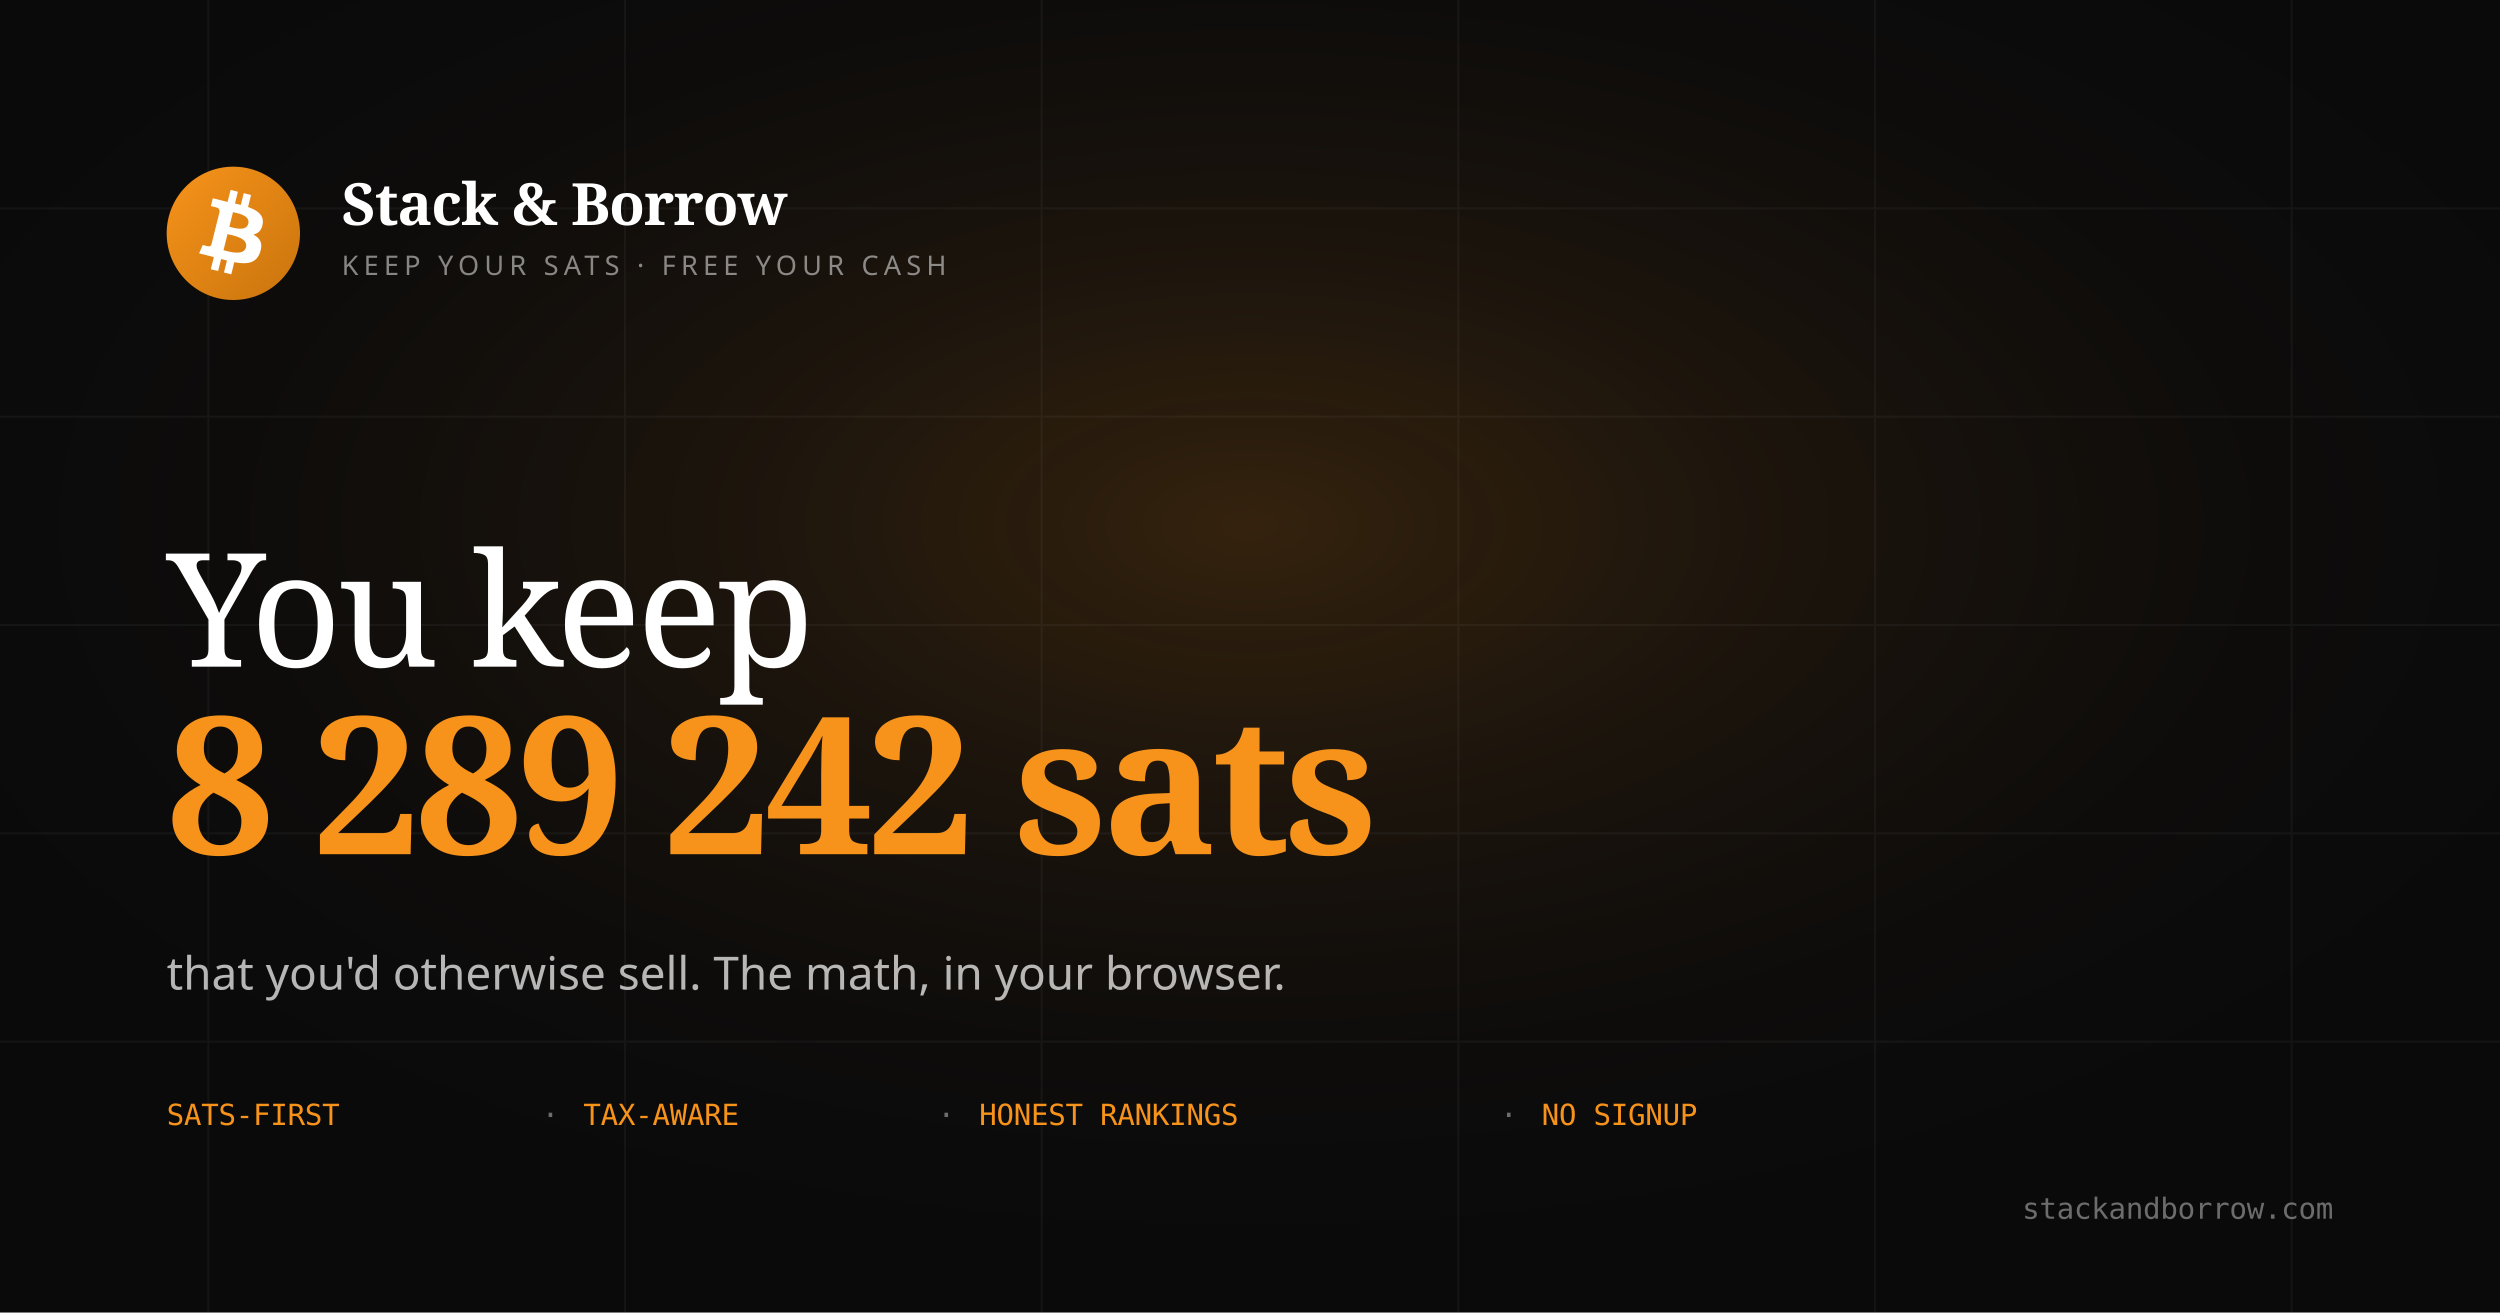
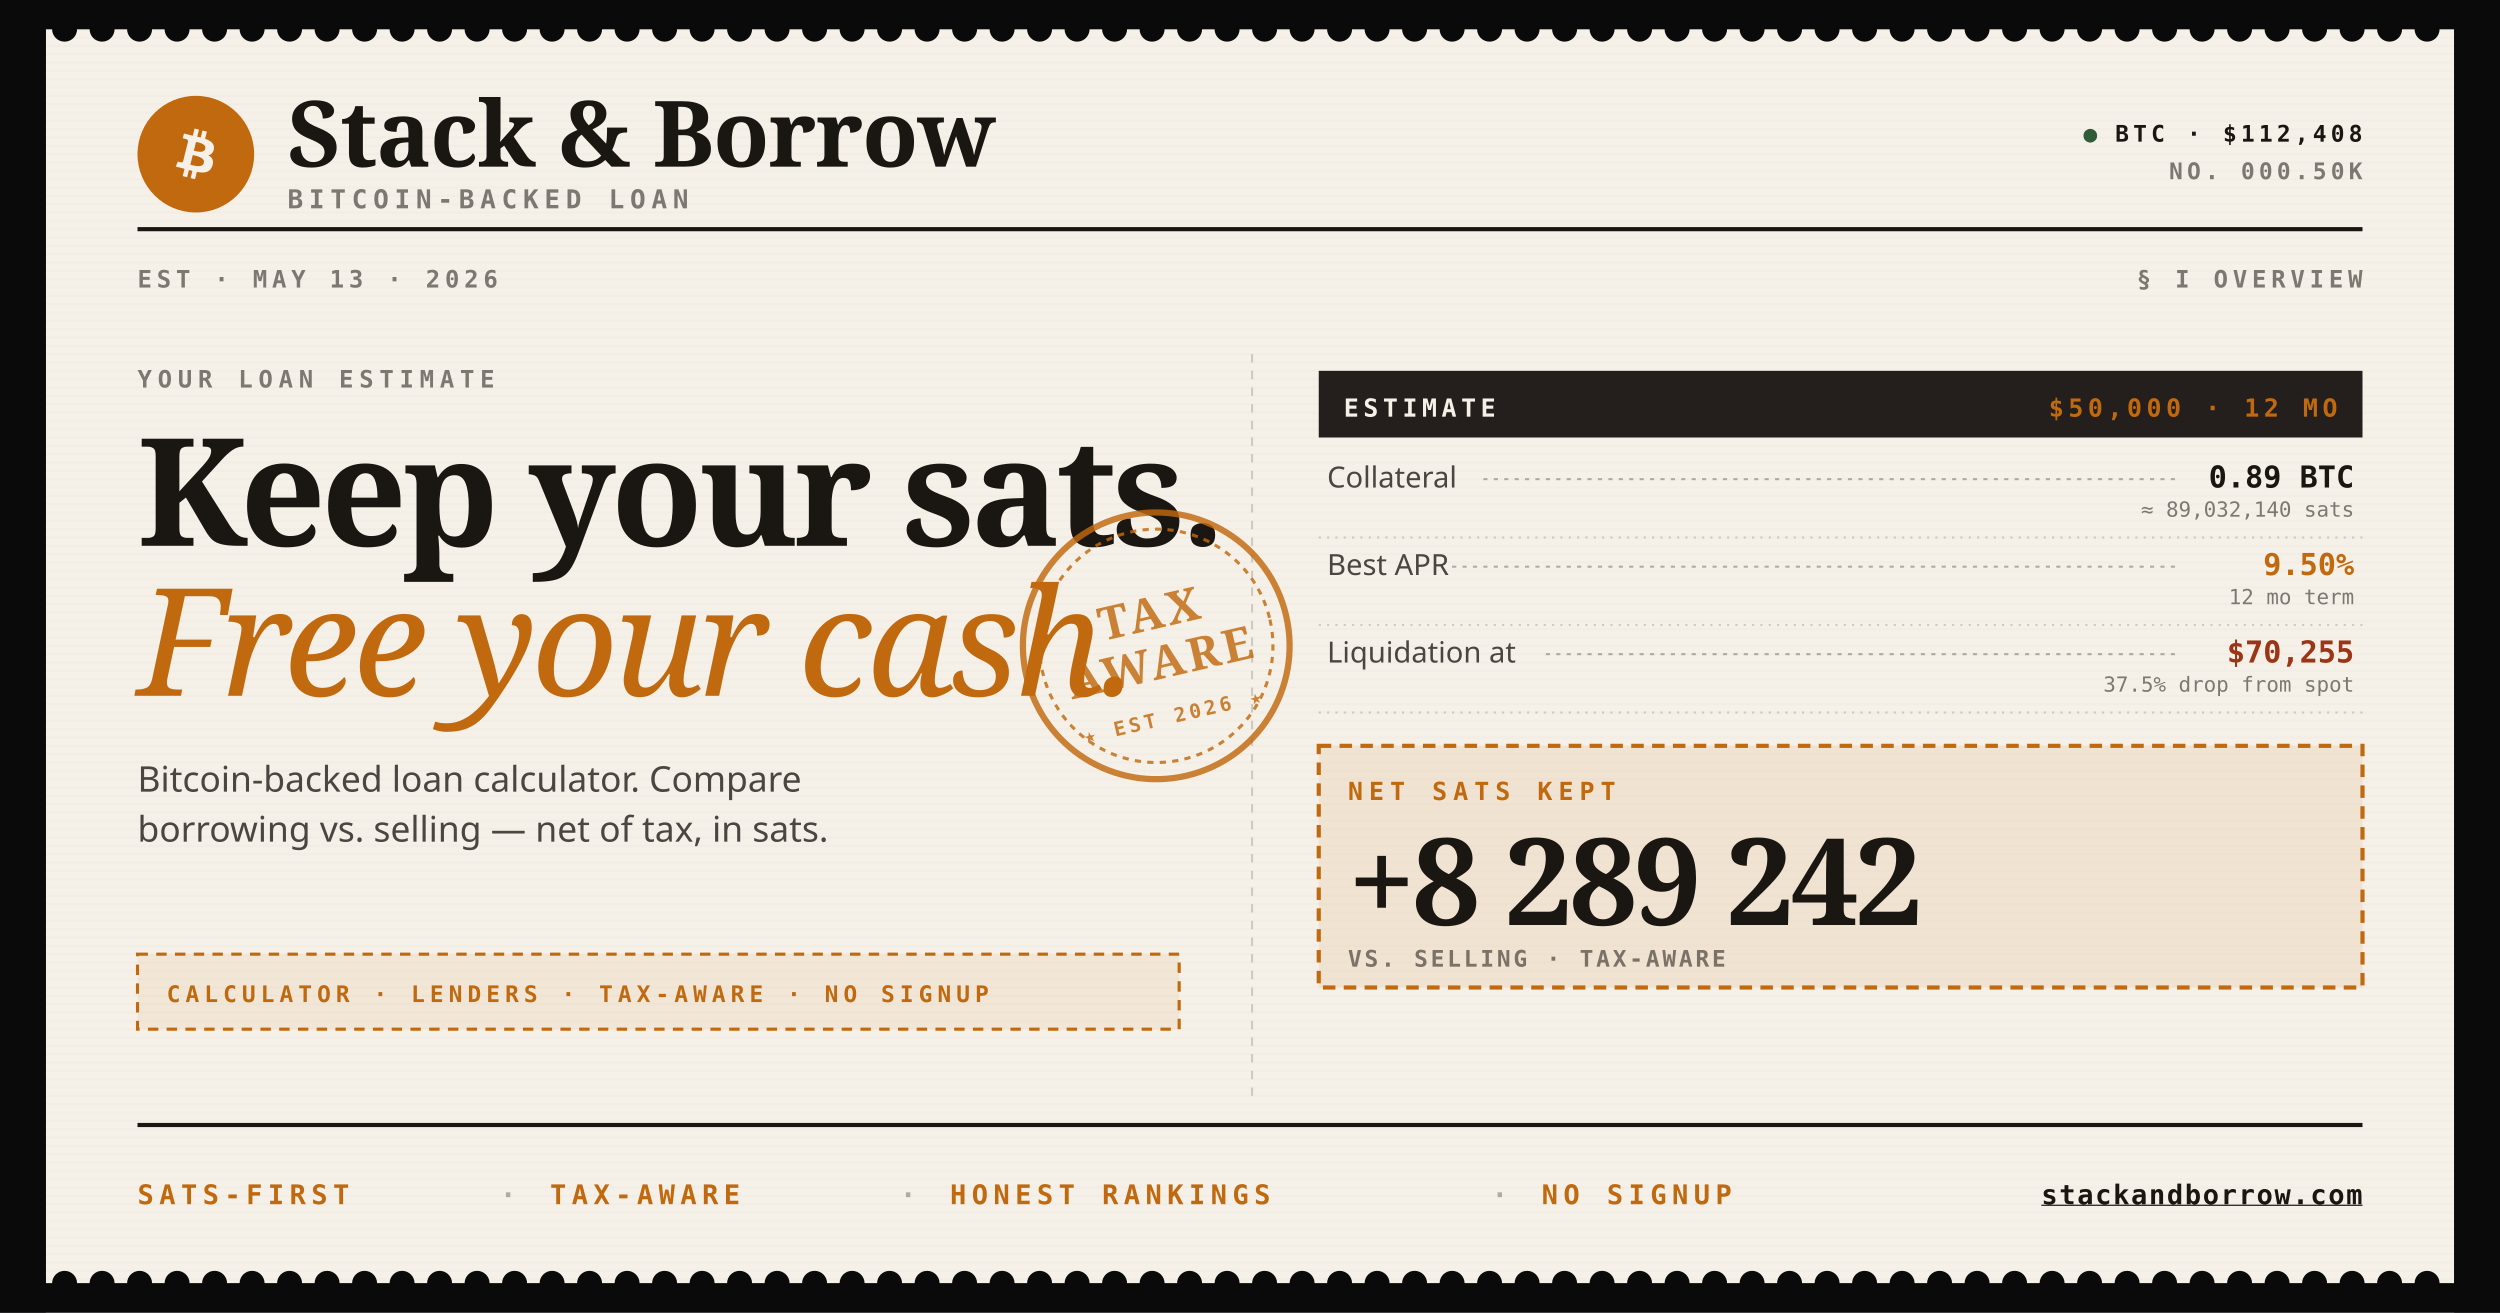
- <svg xmlns="http://www.w3.org/2000/svg" viewBox="0 0 1200 630" width="1200" height="630">
-   <defs>
-     <radialGradient id="glow" cx="50%" cy="40%" r="60%">
-       <stop offset="0%" stop-color="#f7931a" stop-opacity="0.18" />
-       <stop offset="100%" stop-color="#0a0a0b" stop-opacity="0" />
-     </radialGradient>
-     <linearGradient id="orange" x1="0%" y1="0%" x2="100%" y2="100%">
-       <stop offset="0%" stop-color="#f7931a" />
-       <stop offset="100%" stop-color="#c9740d" />
-     </linearGradient>
-     <style>
-       .display { font-family: 'Fraunces', Georgia, serif; }
-       .sans { font-family: 'Geist', system-ui, sans-serif; }
-       .mono { font-family: 'Geist Mono', ui-monospace, monospace; letter-spacing: -0.01em; }
-     </style>
-   </defs>
+ <svg xmlns="http://www.w3.org/2000/svg" width="1200" height="630" viewBox="0 0 1200 630">
+   <defs />
  <rect width="1200" height="630" fill="#0a0a0b" />
-   <rect width="1200" height="630" fill="url(#glow)" />
-   <g opacity="0.04" stroke="#fff" stroke-width="1">
-     <line x1="0" y1="100" x2="1200" y2="100" />
-     <line x1="0" y1="200" x2="1200" y2="200" />
-     <line x1="0" y1="300" x2="1200" y2="300" />
-     <line x1="0" y1="400" x2="1200" y2="400" />
-     <line x1="0" y1="500" x2="1200" y2="500" />
-     <line x1="100" y1="0" x2="100" y2="630" />
-     <line x1="300" y1="0" x2="300" y2="630" />
-     <line x1="500" y1="0" x2="500" y2="630" />
-     <line x1="700" y1="0" x2="700" y2="630" />
-     <line x1="900" y1="0" x2="900" y2="630" />
-     <line x1="1100" y1="0" x2="1100" y2="630" />
+   <rect x="22" y="14" width="1156" height="602" fill="#f6f1e8" />
+   <line x1="22" y1="14" x2="1178" y2="14" stroke="rgba(0,0,0,0.012)" stroke-width="1" />
+   <line x1="22" y1="18" x2="1178" y2="18" stroke="rgba(0,0,0,0.012)" stroke-width="1" />
+   <line x1="22" y1="22" x2="1178" y2="22" stroke="rgba(0,0,0,0.012)" stroke-width="1" />
+   <line x1="22" y1="26" x2="1178" y2="26" stroke="rgba(0,0,0,0.012)" stroke-width="1" />
+   <line x1="22" y1="30" x2="1178" y2="30" stroke="rgba(0,0,0,0.012)" stroke-width="1" />
+   <line x1="22" y1="34" x2="1178" y2="34" stroke="rgba(0,0,0,0.012)" stroke-width="1" />
+   <line x1="22" y1="38" x2="1178" y2="38" stroke="rgba(0,0,0,0.012)" stroke-width="1" />
+   <line x1="22" y1="42" x2="1178" y2="42" stroke="rgba(0,0,0,0.012)" stroke-width="1" />
+   <line x1="22" y1="46" x2="1178" y2="46" stroke="rgba(0,0,0,0.012)" stroke-width="1" />
+   <line x1="22" y1="50" x2="1178" y2="50" stroke="rgba(0,0,0,0.012)" stroke-width="1" />
+   <line x1="22" y1="54" x2="1178" y2="54" stroke="rgba(0,0,0,0.012)" stroke-width="1" />
+   <line x1="22" y1="58" x2="1178" y2="58" stroke="rgba(0,0,0,0.012)" stroke-width="1" />
+   <line x1="22" y1="62" x2="1178" y2="62" stroke="rgba(0,0,0,0.012)" stroke-width="1" />
+   <line x1="22" y1="66" x2="1178" y2="66" stroke="rgba(0,0,0,0.012)" stroke-width="1" />
+   <line x1="22" y1="70" x2="1178" y2="70" stroke="rgba(0,0,0,0.012)" stroke-width="1" />
+   <line x1="22" y1="74" x2="1178" y2="74" stroke="rgba(0,0,0,0.012)" stroke-width="1" />
+   <line x1="22" y1="78" x2="1178" y2="78" stroke="rgba(0,0,0,0.012)" stroke-width="1" />
+   <line x1="22" y1="82" x2="1178" y2="82" stroke="rgba(0,0,0,0.012)" stroke-width="1" />
+   <line x1="22" y1="86" x2="1178" y2="86" stroke="rgba(0,0,0,0.012)" stroke-width="1" />
+   <line x1="22" y1="90" x2="1178" y2="90" stroke="rgba(0,0,0,0.012)" stroke-width="1" />
+   <line x1="22" y1="94" x2="1178" y2="94" stroke="rgba(0,0,0,0.012)" stroke-width="1" />
+   <line x1="22" y1="98" x2="1178" y2="98" stroke="rgba(0,0,0,0.012)" stroke-width="1" />
+   <line x1="22" y1="102" x2="1178" y2="102" stroke="rgba(0,0,0,0.012)" stroke-width="1" />
+   <line x1="22" y1="106" x2="1178" y2="106" stroke="rgba(0,0,0,0.012)" stroke-width="1" />
+   <line x1="22" y1="110" x2="1178" y2="110" stroke="rgba(0,0,0,0.012)" stroke-width="1" />
+   <line x1="22" y1="114" x2="1178" y2="114" stroke="rgba(0,0,0,0.012)" stroke-width="1" />
+   <line x1="22" y1="118" x2="1178" y2="118" stroke="rgba(0,0,0,0.012)" stroke-width="1" />
+   <line x1="22" y1="122" x2="1178" y2="122" stroke="rgba(0,0,0,0.012)" stroke-width="1" />
+   <line x1="22" y1="126" x2="1178" y2="126" stroke="rgba(0,0,0,0.012)" stroke-width="1" />
+   <line x1="22" y1="130" x2="1178" y2="130" stroke="rgba(0,0,0,0.012)" stroke-width="1" />
+   <line x1="22" y1="134" x2="1178" y2="134" stroke="rgba(0,0,0,0.012)" stroke-width="1" />
+   <line x1="22" y1="138" x2="1178" y2="138" stroke="rgba(0,0,0,0.012)" stroke-width="1" />
+   <line x1="22" y1="142" x2="1178" y2="142" stroke="rgba(0,0,0,0.012)" stroke-width="1" />
+   <line x1="22" y1="146" x2="1178" y2="146" stroke="rgba(0,0,0,0.012)" stroke-width="1" />
+   <line x1="22" y1="150" x2="1178" y2="150" stroke="rgba(0,0,0,0.012)" stroke-width="1" />
+   <line x1="22" y1="154" x2="1178" y2="154" stroke="rgba(0,0,0,0.012)" stroke-width="1" />
+   <line x1="22" y1="158" x2="1178" y2="158" stroke="rgba(0,0,0,0.012)" stroke-width="1" />
+   <line x1="22" y1="162" x2="1178" y2="162" stroke="rgba(0,0,0,0.012)" stroke-width="1" />
+   <line x1="22" y1="166" x2="1178" y2="166" stroke="rgba(0,0,0,0.012)" stroke-width="1" />
+   <line x1="22" y1="170" x2="1178" y2="170" stroke="rgba(0,0,0,0.012)" stroke-width="1" />
+   <line x1="22" y1="174" x2="1178" y2="174" stroke="rgba(0,0,0,0.012)" stroke-width="1" />
+   <line x1="22" y1="178" x2="1178" y2="178" stroke="rgba(0,0,0,0.012)" stroke-width="1" />
+   <line x1="22" y1="182" x2="1178" y2="182" stroke="rgba(0,0,0,0.012)" stroke-width="1" />
+   <line x1="22" y1="186" x2="1178" y2="186" stroke="rgba(0,0,0,0.012)" stroke-width="1" />
+   <line x1="22" y1="190" x2="1178" y2="190" stroke="rgba(0,0,0,0.012)" stroke-width="1" />
+   <line x1="22" y1="194" x2="1178" y2="194" stroke="rgba(0,0,0,0.012)" stroke-width="1" />
+   <line x1="22" y1="198" x2="1178" y2="198" stroke="rgba(0,0,0,0.012)" stroke-width="1" />
+   <line x1="22" y1="202" x2="1178" y2="202" stroke="rgba(0,0,0,0.012)" stroke-width="1" />
+   <line x1="22" y1="206" x2="1178" y2="206" stroke="rgba(0,0,0,0.012)" stroke-width="1" />
+   <line x1="22" y1="210" x2="1178" y2="210" stroke="rgba(0,0,0,0.012)" stroke-width="1" />
+   <line x1="22" y1="214" x2="1178" y2="214" stroke="rgba(0,0,0,0.012)" stroke-width="1" />
+   <line x1="22" y1="218" x2="1178" y2="218" stroke="rgba(0,0,0,0.012)" stroke-width="1" />
+   <line x1="22" y1="222" x2="1178" y2="222" stroke="rgba(0,0,0,0.012)" stroke-width="1" />
+   <line x1="22" y1="226" x2="1178" y2="226" stroke="rgba(0,0,0,0.012)" stroke-width="1" />
+   <line x1="22" y1="230" x2="1178" y2="230" stroke="rgba(0,0,0,0.012)" stroke-width="1" />
+   <line x1="22" y1="234" x2="1178" y2="234" stroke="rgba(0,0,0,0.012)" stroke-width="1" />
+   <line x1="22" y1="238" x2="1178" y2="238" stroke="rgba(0,0,0,0.012)" stroke-width="1" />
+   <line x1="22" y1="242" x2="1178" y2="242" stroke="rgba(0,0,0,0.012)" stroke-width="1" />
+   <line x1="22" y1="246" x2="1178" y2="246" stroke="rgba(0,0,0,0.012)" stroke-width="1" />
+   <line x1="22" y1="250" x2="1178" y2="250" stroke="rgba(0,0,0,0.012)" stroke-width="1" />
+   <line x1="22" y1="254" x2="1178" y2="254" stroke="rgba(0,0,0,0.012)" stroke-width="1" />
+   <line x1="22" y1="258" x2="1178" y2="258" stroke="rgba(0,0,0,0.012)" stroke-width="1" />
+   <line x1="22" y1="262" x2="1178" y2="262" stroke="rgba(0,0,0,0.012)" stroke-width="1" />
+   <line x1="22" y1="266" x2="1178" y2="266" stroke="rgba(0,0,0,0.012)" stroke-width="1" />
+   <line x1="22" y1="270" x2="1178" y2="270" stroke="rgba(0,0,0,0.012)" stroke-width="1" />
+   <line x1="22" y1="274" x2="1178" y2="274" stroke="rgba(0,0,0,0.012)" stroke-width="1" />
+   <line x1="22" y1="278" x2="1178" y2="278" stroke="rgba(0,0,0,0.012)" stroke-width="1" />
+   <line x1="22" y1="282" x2="1178" y2="282" stroke="rgba(0,0,0,0.012)" stroke-width="1" />
+   <line x1="22" y1="286" x2="1178" y2="286" stroke="rgba(0,0,0,0.012)" stroke-width="1" />
+   <line x1="22" y1="290" x2="1178" y2="290" stroke="rgba(0,0,0,0.012)" stroke-width="1" />
+   <line x1="22" y1="294" x2="1178" y2="294" stroke="rgba(0,0,0,0.012)" stroke-width="1" />
+   <line x1="22" y1="298" x2="1178" y2="298" stroke="rgba(0,0,0,0.012)" stroke-width="1" />
+   <line x1="22" y1="302" x2="1178" y2="302" stroke="rgba(0,0,0,0.012)" stroke-width="1" />
+   <line x1="22" y1="306" x2="1178" y2="306" stroke="rgba(0,0,0,0.012)" stroke-width="1" />
+   <line x1="22" y1="310" x2="1178" y2="310" stroke="rgba(0,0,0,0.012)" stroke-width="1" />
+   <line x1="22" y1="314" x2="1178" y2="314" stroke="rgba(0,0,0,0.012)" stroke-width="1" />
+   <line x1="22" y1="318" x2="1178" y2="318" stroke="rgba(0,0,0,0.012)" stroke-width="1" />
+   <line x1="22" y1="322" x2="1178" y2="322" stroke="rgba(0,0,0,0.012)" stroke-width="1" />
+   <line x1="22" y1="326" x2="1178" y2="326" stroke="rgba(0,0,0,0.012)" stroke-width="1" />
+   <line x1="22" y1="330" x2="1178" y2="330" stroke="rgba(0,0,0,0.012)" stroke-width="1" />
+   <line x1="22" y1="334" x2="1178" y2="334" stroke="rgba(0,0,0,0.012)" stroke-width="1" />
+   <line x1="22" y1="338" x2="1178" y2="338" stroke="rgba(0,0,0,0.012)" stroke-width="1" />
+   <line x1="22" y1="342" x2="1178" y2="342" stroke="rgba(0,0,0,0.012)" stroke-width="1" />
+   <line x1="22" y1="346" x2="1178" y2="346" stroke="rgba(0,0,0,0.012)" stroke-width="1" />
+   <line x1="22" y1="350" x2="1178" y2="350" stroke="rgba(0,0,0,0.012)" stroke-width="1" />
+   <line x1="22" y1="354" x2="1178" y2="354" stroke="rgba(0,0,0,0.012)" stroke-width="1" />
+   <line x1="22" y1="358" x2="1178" y2="358" stroke="rgba(0,0,0,0.012)" stroke-width="1" />
+   <line x1="22" y1="362" x2="1178" y2="362" stroke="rgba(0,0,0,0.012)" stroke-width="1" />
+   <line x1="22" y1="366" x2="1178" y2="366" stroke="rgba(0,0,0,0.012)" stroke-width="1" />
+   <line x1="22" y1="370" x2="1178" y2="370" stroke="rgba(0,0,0,0.012)" stroke-width="1" />
+   <line x1="22" y1="374" x2="1178" y2="374" stroke="rgba(0,0,0,0.012)" stroke-width="1" />
+   <line x1="22" y1="378" x2="1178" y2="378" stroke="rgba(0,0,0,0.012)" stroke-width="1" />
+   <line x1="22" y1="382" x2="1178" y2="382" stroke="rgba(0,0,0,0.012)" stroke-width="1" />
+   <line x1="22" y1="386" x2="1178" y2="386" stroke="rgba(0,0,0,0.012)" stroke-width="1" />
+   <line x1="22" y1="390" x2="1178" y2="390" stroke="rgba(0,0,0,0.012)" stroke-width="1" />
+   <line x1="22" y1="394" x2="1178" y2="394" stroke="rgba(0,0,0,0.012)" stroke-width="1" />
+   <line x1="22" y1="398" x2="1178" y2="398" stroke="rgba(0,0,0,0.012)" stroke-width="1" />
+   <line x1="22" y1="402" x2="1178" y2="402" stroke="rgba(0,0,0,0.012)" stroke-width="1" />
+   <line x1="22" y1="406" x2="1178" y2="406" stroke="rgba(0,0,0,0.012)" stroke-width="1" />
+   <line x1="22" y1="410" x2="1178" y2="410" stroke="rgba(0,0,0,0.012)" stroke-width="1" />
+   <line x1="22" y1="414" x2="1178" y2="414" stroke="rgba(0,0,0,0.012)" stroke-width="1" />
+   <line x1="22" y1="418" x2="1178" y2="418" stroke="rgba(0,0,0,0.012)" stroke-width="1" />
+   <line x1="22" y1="422" x2="1178" y2="422" stroke="rgba(0,0,0,0.012)" stroke-width="1" />
+   <line x1="22" y1="426" x2="1178" y2="426" stroke="rgba(0,0,0,0.012)" stroke-width="1" />
+   <line x1="22" y1="430" x2="1178" y2="430" stroke="rgba(0,0,0,0.012)" stroke-width="1" />
+   <line x1="22" y1="434" x2="1178" y2="434" stroke="rgba(0,0,0,0.012)" stroke-width="1" />
+   <line x1="22" y1="438" x2="1178" y2="438" stroke="rgba(0,0,0,0.012)" stroke-width="1" />
+   <line x1="22" y1="442" x2="1178" y2="442" stroke="rgba(0,0,0,0.012)" stroke-width="1" />
+   <line x1="22" y1="446" x2="1178" y2="446" stroke="rgba(0,0,0,0.012)" stroke-width="1" />
+   <line x1="22" y1="450" x2="1178" y2="450" stroke="rgba(0,0,0,0.012)" stroke-width="1" />
+   <line x1="22" y1="454" x2="1178" y2="454" stroke="rgba(0,0,0,0.012)" stroke-width="1" />
+   <line x1="22" y1="458" x2="1178" y2="458" stroke="rgba(0,0,0,0.012)" stroke-width="1" />
+   <line x1="22" y1="462" x2="1178" y2="462" stroke="rgba(0,0,0,0.012)" stroke-width="1" />
+   <line x1="22" y1="466" x2="1178" y2="466" stroke="rgba(0,0,0,0.012)" stroke-width="1" />
+   <line x1="22" y1="470" x2="1178" y2="470" stroke="rgba(0,0,0,0.012)" stroke-width="1" />
+   <line x1="22" y1="474" x2="1178" y2="474" stroke="rgba(0,0,0,0.012)" stroke-width="1" />
+   <line x1="22" y1="478" x2="1178" y2="478" stroke="rgba(0,0,0,0.012)" stroke-width="1" />
+   <line x1="22" y1="482" x2="1178" y2="482" stroke="rgba(0,0,0,0.012)" stroke-width="1" />
+   <line x1="22" y1="486" x2="1178" y2="486" stroke="rgba(0,0,0,0.012)" stroke-width="1" />
+   <line x1="22" y1="490" x2="1178" y2="490" stroke="rgba(0,0,0,0.012)" stroke-width="1" />
+   <line x1="22" y1="494" x2="1178" y2="494" stroke="rgba(0,0,0,0.012)" stroke-width="1" />
+   <line x1="22" y1="498" x2="1178" y2="498" stroke="rgba(0,0,0,0.012)" stroke-width="1" />
+   <line x1="22" y1="502" x2="1178" y2="502" stroke="rgba(0,0,0,0.012)" stroke-width="1" />
+   <line x1="22" y1="506" x2="1178" y2="506" stroke="rgba(0,0,0,0.012)" stroke-width="1" />
+   <line x1="22" y1="510" x2="1178" y2="510" stroke="rgba(0,0,0,0.012)" stroke-width="1" />
+   <line x1="22" y1="514" x2="1178" y2="514" stroke="rgba(0,0,0,0.012)" stroke-width="1" />
+   <line x1="22" y1="518" x2="1178" y2="518" stroke="rgba(0,0,0,0.012)" stroke-width="1" />
+   <line x1="22" y1="522" x2="1178" y2="522" stroke="rgba(0,0,0,0.012)" stroke-width="1" />
+   <line x1="22" y1="526" x2="1178" y2="526" stroke="rgba(0,0,0,0.012)" stroke-width="1" />
+   <line x1="22" y1="530" x2="1178" y2="530" stroke="rgba(0,0,0,0.012)" stroke-width="1" />
+   <line x1="22" y1="534" x2="1178" y2="534" stroke="rgba(0,0,0,0.012)" stroke-width="1" />
+   <line x1="22" y1="538" x2="1178" y2="538" stroke="rgba(0,0,0,0.012)" stroke-width="1" />
+   <line x1="22" y1="542" x2="1178" y2="542" stroke="rgba(0,0,0,0.012)" stroke-width="1" />
+   <line x1="22" y1="546" x2="1178" y2="546" stroke="rgba(0,0,0,0.012)" stroke-width="1" />
+   <line x1="22" y1="550" x2="1178" y2="550" stroke="rgba(0,0,0,0.012)" stroke-width="1" />
+   <line x1="22" y1="554" x2="1178" y2="554" stroke="rgba(0,0,0,0.012)" stroke-width="1" />
+   <line x1="22" y1="558" x2="1178" y2="558" stroke="rgba(0,0,0,0.012)" stroke-width="1" />
+   <line x1="22" y1="562" x2="1178" y2="562" stroke="rgba(0,0,0,0.012)" stroke-width="1" />
+   <line x1="22" y1="566" x2="1178" y2="566" stroke="rgba(0,0,0,0.012)" stroke-width="1" />
+   <line x1="22" y1="570" x2="1178" y2="570" stroke="rgba(0,0,0,0.012)" stroke-width="1" />
+   <line x1="22" y1="574" x2="1178" y2="574" stroke="rgba(0,0,0,0.012)" stroke-width="1" />
+   <line x1="22" y1="578" x2="1178" y2="578" stroke="rgba(0,0,0,0.012)" stroke-width="1" />
+   <line x1="22" y1="582" x2="1178" y2="582" stroke="rgba(0,0,0,0.012)" stroke-width="1" />
+   <line x1="22" y1="586" x2="1178" y2="586" stroke="rgba(0,0,0,0.012)" stroke-width="1" />
+   <line x1="22" y1="590" x2="1178" y2="590" stroke="rgba(0,0,0,0.012)" stroke-width="1" />
+   <line x1="22" y1="594" x2="1178" y2="594" stroke="rgba(0,0,0,0.012)" stroke-width="1" />
+   <line x1="22" y1="598" x2="1178" y2="598" stroke="rgba(0,0,0,0.012)" stroke-width="1" />
+   <line x1="22" y1="602" x2="1178" y2="602" stroke="rgba(0,0,0,0.012)" stroke-width="1" />
+   <line x1="22" y1="606" x2="1178" y2="606" stroke="rgba(0,0,0,0.012)" stroke-width="1" />
+   <line x1="22" y1="610" x2="1178" y2="610" stroke="rgba(0,0,0,0.012)" stroke-width="1" />
+   <line x1="22" y1="614" x2="1178" y2="614" stroke="rgba(0,0,0,0.012)" stroke-width="1" />
+   <rect x="0" y="0" width="1200" height="14" fill="#0a0a0b" />
+   <rect x="0" y="0" width="22" height="630" fill="#0a0a0b" />
+   <rect x="1178" y="0" width="22" height="630" fill="#0a0a0b" />
+   <rect x="0" y="616" width="1200" height="14" fill="#0a0a0b" />
+   <circle cx="31" cy="14" r="6" fill="#0a0a0b" />
+   <circle cx="49" cy="14" r="6" fill="#0a0a0b" />
+   <circle cx="67" cy="14" r="6" fill="#0a0a0b" />
+   <circle cx="85" cy="14" r="6" fill="#0a0a0b" />
+   <circle cx="103" cy="14" r="6" fill="#0a0a0b" />
+   <circle cx="121" cy="14" r="6" fill="#0a0a0b" />
+   <circle cx="139" cy="14" r="6" fill="#0a0a0b" />
+   <circle cx="157" cy="14" r="6" fill="#0a0a0b" />
+   <circle cx="175" cy="14" r="6" fill="#0a0a0b" />
+   <circle cx="193" cy="14" r="6" fill="#0a0a0b" />
+   <circle cx="211" cy="14" r="6" fill="#0a0a0b" />
+   <circle cx="229" cy="14" r="6" fill="#0a0a0b" />
+   <circle cx="247" cy="14" r="6" fill="#0a0a0b" />
+   <circle cx="265" cy="14" r="6" fill="#0a0a0b" />
+   <circle cx="283" cy="14" r="6" fill="#0a0a0b" />
+   <circle cx="301" cy="14" r="6" fill="#0a0a0b" />
+   <circle cx="319" cy="14" r="6" fill="#0a0a0b" />
+   <circle cx="337" cy="14" r="6" fill="#0a0a0b" />
+   <circle cx="355" cy="14" r="6" fill="#0a0a0b" />
+   <circle cx="373" cy="14" r="6" fill="#0a0a0b" />
+   <circle cx="391" cy="14" r="6" fill="#0a0a0b" />
+   <circle cx="409" cy="14" r="6" fill="#0a0a0b" />
+   <circle cx="427" cy="14" r="6" fill="#0a0a0b" />
+   <circle cx="445" cy="14" r="6" fill="#0a0a0b" />
+   <circle cx="463" cy="14" r="6" fill="#0a0a0b" />
+   <circle cx="481" cy="14" r="6" fill="#0a0a0b" />
+   <circle cx="499" cy="14" r="6" fill="#0a0a0b" />
+   <circle cx="517" cy="14" r="6" fill="#0a0a0b" />
+   <circle cx="535" cy="14" r="6" fill="#0a0a0b" />
+   <circle cx="553" cy="14" r="6" fill="#0a0a0b" />
+   <circle cx="571" cy="14" r="6" fill="#0a0a0b" />
+   <circle cx="589" cy="14" r="6" fill="#0a0a0b" />
+   <circle cx="607" cy="14" r="6" fill="#0a0a0b" />
+   <circle cx="625" cy="14" r="6" fill="#0a0a0b" />
+   <circle cx="643" cy="14" r="6" fill="#0a0a0b" />
+   <circle cx="661" cy="14" r="6" fill="#0a0a0b" />
+   <circle cx="679" cy="14" r="6" fill="#0a0a0b" />
+   <circle cx="697" cy="14" r="6" fill="#0a0a0b" />
+   <circle cx="715" cy="14" r="6" fill="#0a0a0b" />
+   <circle cx="733" cy="14" r="6" fill="#0a0a0b" />
+   <circle cx="751" cy="14" r="6" fill="#0a0a0b" />
+   <circle cx="769" cy="14" r="6" fill="#0a0a0b" />
+   <circle cx="787" cy="14" r="6" fill="#0a0a0b" />
+   <circle cx="805" cy="14" r="6" fill="#0a0a0b" />
+   <circle cx="823" cy="14" r="6" fill="#0a0a0b" />
+   <circle cx="841" cy="14" r="6" fill="#0a0a0b" />
+   <circle cx="859" cy="14" r="6" fill="#0a0a0b" />
+   <circle cx="877" cy="14" r="6" fill="#0a0a0b" />
+   <circle cx="895" cy="14" r="6" fill="#0a0a0b" />
+   <circle cx="913" cy="14" r="6" fill="#0a0a0b" />
+   <circle cx="931" cy="14" r="6" fill="#0a0a0b" />
+   <circle cx="949" cy="14" r="6" fill="#0a0a0b" />
+   <circle cx="967" cy="14" r="6" fill="#0a0a0b" />
+   <circle cx="985" cy="14" r="6" fill="#0a0a0b" />
+   <circle cx="1003" cy="14" r="6" fill="#0a0a0b" />
+   <circle cx="1021" cy="14" r="6" fill="#0a0a0b" />
+   <circle cx="1039" cy="14" r="6" fill="#0a0a0b" />
+   <circle cx="1057" cy="14" r="6" fill="#0a0a0b" />
+   <circle cx="1075" cy="14" r="6" fill="#0a0a0b" />
+   <circle cx="1093" cy="14" r="6" fill="#0a0a0b" />
+   <circle cx="1111" cy="14" r="6" fill="#0a0a0b" />
+   <circle cx="1129" cy="14" r="6" fill="#0a0a0b" />
+   <circle cx="1147" cy="14" r="6" fill="#0a0a0b" />
+   <circle cx="1165" cy="14" r="6" fill="#0a0a0b" />
+   <circle cx="31" cy="616" r="6" fill="#0a0a0b" />
+   <circle cx="49" cy="616" r="6" fill="#0a0a0b" />
+   <circle cx="67" cy="616" r="6" fill="#0a0a0b" />
+   <circle cx="85" cy="616" r="6" fill="#0a0a0b" />
+   <circle cx="103" cy="616" r="6" fill="#0a0a0b" />
+   <circle cx="121" cy="616" r="6" fill="#0a0a0b" />
+   <circle cx="139" cy="616" r="6" fill="#0a0a0b" />
+   <circle cx="157" cy="616" r="6" fill="#0a0a0b" />
+   <circle cx="175" cy="616" r="6" fill="#0a0a0b" />
+   <circle cx="193" cy="616" r="6" fill="#0a0a0b" />
+   <circle cx="211" cy="616" r="6" fill="#0a0a0b" />
+   <circle cx="229" cy="616" r="6" fill="#0a0a0b" />
+   <circle cx="247" cy="616" r="6" fill="#0a0a0b" />
+   <circle cx="265" cy="616" r="6" fill="#0a0a0b" />
+   <circle cx="283" cy="616" r="6" fill="#0a0a0b" />
+   <circle cx="301" cy="616" r="6" fill="#0a0a0b" />
+   <circle cx="319" cy="616" r="6" fill="#0a0a0b" />
+   <circle cx="337" cy="616" r="6" fill="#0a0a0b" />
+   <circle cx="355" cy="616" r="6" fill="#0a0a0b" />
+   <circle cx="373" cy="616" r="6" fill="#0a0a0b" />
+   <circle cx="391" cy="616" r="6" fill="#0a0a0b" />
+   <circle cx="409" cy="616" r="6" fill="#0a0a0b" />
+   <circle cx="427" cy="616" r="6" fill="#0a0a0b" />
+   <circle cx="445" cy="616" r="6" fill="#0a0a0b" />
+   <circle cx="463" cy="616" r="6" fill="#0a0a0b" />
+   <circle cx="481" cy="616" r="6" fill="#0a0a0b" />
+   <circle cx="499" cy="616" r="6" fill="#0a0a0b" />
+   <circle cx="517" cy="616" r="6" fill="#0a0a0b" />
+   <circle cx="535" cy="616" r="6" fill="#0a0a0b" />
+   <circle cx="553" cy="616" r="6" fill="#0a0a0b" />
+   <circle cx="571" cy="616" r="6" fill="#0a0a0b" />
+   <circle cx="589" cy="616" r="6" fill="#0a0a0b" />
+   <circle cx="607" cy="616" r="6" fill="#0a0a0b" />
+   <circle cx="625" cy="616" r="6" fill="#0a0a0b" />
+   <circle cx="643" cy="616" r="6" fill="#0a0a0b" />
+   <circle cx="661" cy="616" r="6" fill="#0a0a0b" />
+   <circle cx="679" cy="616" r="6" fill="#0a0a0b" />
+   <circle cx="697" cy="616" r="6" fill="#0a0a0b" />
+   <circle cx="715" cy="616" r="6" fill="#0a0a0b" />
+   <circle cx="733" cy="616" r="6" fill="#0a0a0b" />
+   <circle cx="751" cy="616" r="6" fill="#0a0a0b" />
+   <circle cx="769" cy="616" r="6" fill="#0a0a0b" />
+   <circle cx="787" cy="616" r="6" fill="#0a0a0b" />
+   <circle cx="805" cy="616" r="6" fill="#0a0a0b" />
+   <circle cx="823" cy="616" r="6" fill="#0a0a0b" />
+   <circle cx="841" cy="616" r="6" fill="#0a0a0b" />
+   <circle cx="859" cy="616" r="6" fill="#0a0a0b" />
+   <circle cx="877" cy="616" r="6" fill="#0a0a0b" />
+   <circle cx="895" cy="616" r="6" fill="#0a0a0b" />
+   <circle cx="913" cy="616" r="6" fill="#0a0a0b" />
+   <circle cx="931" cy="616" r="6" fill="#0a0a0b" />
+   <circle cx="949" cy="616" r="6" fill="#0a0a0b" />
+   <circle cx="967" cy="616" r="6" fill="#0a0a0b" />
+   <circle cx="985" cy="616" r="6" fill="#0a0a0b" />
+   <circle cx="1003" cy="616" r="6" fill="#0a0a0b" />
+   <circle cx="1021" cy="616" r="6" fill="#0a0a0b" />
+   <circle cx="1039" cy="616" r="6" fill="#0a0a0b" />
+   <circle cx="1057" cy="616" r="6" fill="#0a0a0b" />
+   <circle cx="1075" cy="616" r="6" fill="#0a0a0b" />
+   <circle cx="1093" cy="616" r="6" fill="#0a0a0b" />
+   <circle cx="1111" cy="616" r="6" fill="#0a0a0b" />
+   <circle cx="1129" cy="616" r="6" fill="#0a0a0b" />
+   <circle cx="1147" cy="616" r="6" fill="#0a0a0b" />
+   <circle cx="1165" cy="616" r="6" fill="#0a0a0b" />
+   <g transform="translate(66, 46)">
+     <circle cx="28" cy="28" r="28" fill="#c1690e" />
+     <g transform="translate(9, 9) scale(0.6)">
+       <path d="M46.103 27.444c.637-4.258-2.605-6.547-7.038-8.074l1.438-5.768-3.511-.875-1.4 5.616c-.923-.23-1.871-.447-2.813-.662l1.41-5.653-3.51-.875-1.439 5.766c-.764-.174-1.514-.346-2.242-.527l.004-.018-4.842-1.209-.934 3.75s2.605.597 2.55.634c1.422.355 1.679 1.296 1.636 2.042l-1.638 6.571c.098.025.225.061.365.117-.117-.029-.242-.061-.371-.092l-2.296 9.205c-.174.432-.615 1.08-1.609.834.035.051-2.552-.637-2.552-.637l-1.743 4.019 4.569 1.139c.85.213 1.683.436 2.502.646l-1.453 5.835 3.508.875 1.439-5.772c.958.26 1.888.5 2.798.726l-1.434 5.745 3.511.875 1.453-5.823c5.987 1.133 10.489.676 12.384-4.739 1.527-4.36-.076-6.875-3.226-8.515 2.294-.529 4.022-2.038 4.483-5.155zm-8.022 11.249c-1.085 4.36-8.426 2.003-10.806 1.412l1.928-7.729c2.38.594 10.012 1.77 8.878 6.317zm1.086-11.312c-.99 3.966-7.1 1.951-9.082 1.457l1.748-7.01c1.982.494 8.365 1.416 7.334 5.553z" fill="#f6f1e8" />
+     </g>
  </g>
-   <g transform="translate(80, 80)">
-     <circle cx="32" cy="32" r="32" fill="url(#orange)" />
-     <path fill="#fff" d="M46.103 27.444c.637-4.258-2.605-6.547-7.038-8.074l1.438-5.768-3.511-.875-1.4 5.616c-.923-.23-1.871-.447-2.813-.662l1.41-5.653-3.51-.875-1.439 5.766c-.764-.174-1.514-.346-2.242-.527l.004-.018-4.842-1.209-.934 3.75s2.605.597 2.55.634c1.422.355 1.679 1.296 1.636 2.042l-1.638 6.571c.098.025.225.061.365.117-.117-.029-.242-.061-.371-.092l-2.296 9.205c-.174.432-.615 1.08-1.609.834.035.051-2.552-.637-2.552-.637l-1.743 4.019 4.569 1.139c.85.213 1.683.436 2.502.646l-1.453 5.835 3.508.875 1.439-5.772c.958.26 1.888.5 2.798.726l-1.434 5.745 3.511.875 1.453-5.823c5.987 1.133 10.489.676 12.384-4.739 1.527-4.36-.076-6.875-3.226-8.515 2.294-.529 4.022-2.038 4.483-5.155zm-8.022 11.249c-1.085 4.36-8.426 2.003-10.806 1.412l1.928-7.729c2.38.594 10.012 1.77 8.878 6.317zm1.086-11.312c-.99 3.966-7.1 1.951-9.082 1.457l1.748-7.01c1.982.494 8.365 1.416 7.334 5.553z" />
-     <text x="84" y="28" class="display" fill="#fff" font-size="28" font-weight="600" letter-spacing="-0.5">Stack &amp; Borrow</text>
-     <text x="84" y="52" class="sans" fill="#fff" fill-opacity="0.5" font-size="13" font-weight="500" letter-spacing="2.5" text-transform="uppercase">KEEP YOUR SATS · FREE YOUR CASH</text>
+   <text x="138" y="80" font-family="'Fraunces', Georgia, serif" font-size="44" font-weight="600" fill="#1a1612" letter-spacing="-0.5" style="font-variation-settings:'opsz' 144,'SOFT' 100,'WONK' 1; font-feature-settings:'ss01' on, 'ss02' on;">Stack &amp; Borrow</text>
+   <text x="138" y="100" font-family="'Geist Mono', ui-monospace, monospace" font-size="12.5" font-weight="600" fill="rgba(26,22,18,0.55)" letter-spacing="2.75">BITCOIN-BACKED LOAN</text>
+   <text x="1134" y="68" font-family="'Geist Mono', ui-monospace, monospace" font-size="11" font-weight="700" fill="#1a1612" letter-spacing="2" text-anchor="end">
+     <tspan fill="#2f5d3a">●</tspan> BTC · $112,408</text>
+   <text x="1134" y="86" font-family="'Geist Mono', ui-monospace, monospace" font-size="11" font-weight="600" fill="rgba(26,22,18,0.55)" letter-spacing="2" text-anchor="end">NO. 000.50K</text>
+   <line x1="66" y1="110" x2="1134" y2="110" stroke="#1a1612" stroke-width="2" />
+   <text x="66" y="138" font-family="'Geist Mono', ui-monospace, monospace" font-size="11.5" font-weight="600" fill="rgba(26,22,18,0.55)" letter-spacing="2.3">EST · MAY 13 · 2026</text>
+   <text x="1134" y="138" font-family="'Geist Mono', ui-monospace, monospace" font-size="11.5" font-weight="600" fill="rgba(26,22,18,0.55)" letter-spacing="2.3" text-anchor="end">§ I  OVERVIEW</text>
+   <line x1="601" y1="170" x2="601" y2="530" stroke="rgba(26,22,18,0.18)" stroke-width="1" stroke-dasharray="4 4" />
+   <text x="66" y="186" font-family="'Geist Mono', ui-monospace, monospace" font-size="11.5" font-weight="700" fill="rgba(26,22,18,0.55)" letter-spacing="2.75">YOUR LOAN ESTIMATE</text>
+   <text x="66" y="262" font-family="'Fraunces', Georgia, serif" font-size="72" font-weight="600" fill="#1a1612" letter-spacing="-2.2" style="font-variation-settings:'opsz' 144,'SOFT' 80,'WONK' 1; font-feature-settings:'ss01' on, 'ss02' on;">Keep your sats.</text>
+   <text x="66" y="334" font-family="'Fraunces', Georgia, serif" font-size="72" font-weight="500" font-style="italic" fill="#c1690e" letter-spacing="-2.2" style="font-variation-settings:'opsz' 144,'SOFT' 100,'WONK' 1; font-feature-settings:'ss01' on, 'ss02' on, 'ss03' on;">Free your cash.</text>
+   <text x="66" y="380" font-family="'Geist', system-ui, sans-serif" font-size="17" font-weight="400" fill="rgba(26,22,18,0.78)">Bitcoin-backed loan calculator. Compare</text>
+   <text x="66" y="404" font-family="'Geist', system-ui, sans-serif" font-size="17" font-weight="400" fill="rgba(26,22,18,0.78)">borrowing vs. selling — net of tax, in sats.</text>
+   <g transform="translate(66, 458)">
+     <rect x="0" y="0" width="500" height="36" fill="rgba(193,105,14,0.08)" stroke="#c1690e" stroke-width="1.5" stroke-dasharray="5 4" />
+     <text x="14" y="23" font-family="'Geist Mono', ui-monospace, monospace" font-size="11" font-weight="700" fill="#c1690e" letter-spacing="2.4">CALCULATOR · LENDERS · TAX-AWARE · NO SIGNUP</text>
  </g>
-   <text x="80" y="320" class="display" fill="#fff" font-size="76" font-weight="500" letter-spacing="-2">You keep</text>
-   <text x="80" y="410" class="display" fill="#f7931a" font-size="92" font-weight="600" letter-spacing="-2.5">8 289 242 sats</text>
-   <text x="80" y="475" class="sans" fill="#fff" fill-opacity="0.7" font-size="22" font-weight="400">that you'd otherwise sell. The math, in your browser.</text>
-   <g transform="translate(80, 540)">
-     <text x="0" y="0" class="mono" fill="#f7931a" font-size="14" font-weight="500" letter-spacing="2" text-transform="uppercase">SATS-FIRST</text>
-     <text x="180" y="0" class="mono" fill="#fff" fill-opacity="0.4" font-size="14" font-weight="500" letter-spacing="2">·</text>
-     <text x="200" y="0" class="mono" fill="#f7931a" font-size="14" font-weight="500" letter-spacing="2" text-transform="uppercase">TAX-AWARE</text>
-     <text x="370" y="0" class="mono" fill="#fff" fill-opacity="0.4" font-size="14" font-weight="500" letter-spacing="2">·</text>
-     <text x="390" y="0" class="mono" fill="#f7931a" font-size="14" font-weight="500" letter-spacing="2" text-transform="uppercase">HONEST RANKINGS</text>
-     <text x="640" y="0" class="mono" fill="#fff" fill-opacity="0.4" font-size="14" font-weight="500" letter-spacing="2">·</text>
-     <text x="660" y="0" class="mono" fill="#f7931a" font-size="14" font-weight="500" letter-spacing="2" text-transform="uppercase">NO SIGNUP</text>
+   <rect x="633" y="178" width="501" height="32" fill="rgba(26,22,18,0.95)" />
+   <text x="645" y="200" font-family="'Geist Mono', ui-monospace, monospace" font-size="12" font-weight="700" fill="#f6f1e8" letter-spacing="2.16">ESTIMATE</text>
+   <text x="1122" y="200" font-family="'Geist Mono', ui-monospace, monospace" font-size="12" font-weight="700" fill="#c1690e" letter-spacing="2.16" text-anchor="end">$50,000 · 12 MO</text>
+   <text x="637" y="234" font-family="'Geist', system-ui, sans-serif" font-size="14" fill="rgba(26,22,18,0.78)">Collateral</text>
+   <line x1="712" y1="230" x2="1044" y2="230" stroke="rgba(26,22,18,0.32)" stroke-width="1" stroke-dasharray="2 3" />
+   <text x="1130" y="234" font-family="'Geist Mono', ui-monospace, monospace" font-size="14.5" font-weight="700" fill="#1a1612" text-anchor="end">0.89 BTC</text>
+   <text x="1130" y="248" font-family="'Geist Mono', ui-monospace, monospace" font-size="10" font-weight="500" fill="rgba(26,22,18,0.55)" text-anchor="end">≈ 89,032,140 sats</text>
+   <line x1="633" y1="258" x2="1134" y2="258" stroke="rgba(26,22,18,0.18)" stroke-width="1" stroke-dasharray="1 3" />
+   <text x="637" y="276" font-family="'Geist', system-ui, sans-serif" font-size="14" fill="rgba(26,22,18,0.78)">Best APR</text>
+   <line x1="697" y1="272" x2="1044" y2="272" stroke="rgba(26,22,18,0.32)" stroke-width="1" stroke-dasharray="2 3" />
+   <text x="1130" y="276" font-family="'Geist Mono', ui-monospace, monospace" font-size="14.5" font-weight="700" fill="#c1690e" text-anchor="end">9.50%</text>
+   <text x="1130" y="290" font-family="'Geist Mono', ui-monospace, monospace" font-size="10" font-weight="500" fill="rgba(26,22,18,0.55)" text-anchor="end">12 mo term</text>
+   <line x1="633" y1="300" x2="1134" y2="300" stroke="rgba(26,22,18,0.18)" stroke-width="1" stroke-dasharray="1 3" />
+   <text x="637" y="318" font-family="'Geist', system-ui, sans-serif" font-size="14" fill="rgba(26,22,18,0.78)">Liquidation at</text>
+   <line x1="742" y1="314" x2="1044" y2="314" stroke="rgba(26,22,18,0.32)" stroke-width="1" stroke-dasharray="2 3" />
+   <text x="1130" y="318" font-family="'Geist Mono', ui-monospace, monospace" font-size="14.5" font-weight="700" fill="#9c3416" text-anchor="end">$70,255</text>
+   <text x="1130" y="332" font-family="'Geist Mono', ui-monospace, monospace" font-size="10" font-weight="500" fill="rgba(26,22,18,0.55)" text-anchor="end">37.5% drop from spot</text>
+   <line x1="633" y1="342" x2="1134" y2="342" stroke="rgba(26,22,18,0.18)" stroke-width="1" stroke-dasharray="1 3" />
+   <rect x="633" y="358" width="501" height="116" fill="rgba(193,105,14,0.10)" stroke="#c1690e" stroke-width="2" stroke-dasharray="6 4" />
+   <text x="647" y="384" font-family="'Geist Mono', ui-monospace, monospace" font-size="12" font-weight="700" fill="#c1690e" letter-spacing="2.88">NET SATS KEPT</text>
+   <text x="647" y="444" font-family="'Fraunces', Georgia, serif" font-size="58" font-weight="600" fill="#1a1612" letter-spacing="-1.5">+8  289  242</text>
+   <text x="647" y="464" font-family="'Geist Mono', ui-monospace, monospace" font-size="11" font-weight="600" fill="rgba(26,22,18,0.55)" letter-spacing="1.32">VS. SELLING · TAX-AWARE</text>
+   <g transform="rotate(-13 555 310)" opacity="0.82">
+     <circle cx="555" cy="310" r="64" fill="none" stroke="#c1690e" stroke-width="3" />
+     <circle cx="555" cy="310" r="56" fill="none" stroke="#c1690e" stroke-width="1.5" stroke-dasharray="3 3" />
+     <text x="555" y="302" font-family="'Fraunces', Georgia, serif" font-size="22" font-weight="700" fill="#c1690e" text-anchor="middle" letter-spacing="1.76" style="font-variation-settings:'opsz' 144,'SOFT' 100,'WONK' 1;">TAX</text>
+     <text x="555" y="326" font-family="'Fraunces', Georgia, serif" font-size="22" font-weight="700" fill="#c1690e" text-anchor="middle" letter-spacing="1.76" style="font-variation-settings:'opsz' 144,'SOFT' 100,'WONK' 1;">AWARE</text>
+     <text x="555" y="348" font-family="'Geist Mono', ui-monospace, monospace" font-size="9.5" font-weight="700" fill="#c1690e" text-anchor="middle" letter-spacing="1.71">★ EST 2026 ★</text>
  </g>
-   <text x="1120" y="585" class="mono" fill="#fff" fill-opacity="0.4" font-size="14" font-weight="500" text-anchor="end">stackandborrow.com</text>
+   <line x1="66" y1="540" x2="1134" y2="540" stroke="#1a1612" stroke-width="2" />
+   <text x="66" y="578" font-family="'Geist Mono', ui-monospace, monospace" font-size="13" font-weight="700" fill="#c1690e" letter-spacing="2.6">SATS-FIRST</text>
+   <text x="240" y="578" font-family="'Geist Mono', ui-monospace, monospace" font-size="13" font-weight="700" fill="rgba(26,22,18,0.32)" letter-spacing="2.6">·</text>
+   <text x="264" y="578" font-family="'Geist Mono', ui-monospace, monospace" font-size="13" font-weight="700" fill="#c1690e" letter-spacing="2.6">TAX-AWARE</text>
+   <text x="432" y="578" font-family="'Geist Mono', ui-monospace, monospace" font-size="13" font-weight="700" fill="rgba(26,22,18,0.32)" letter-spacing="2.6">·</text>
+   <text x="456" y="578" font-family="'Geist Mono', ui-monospace, monospace" font-size="13" font-weight="700" fill="#c1690e" letter-spacing="2.6">HONEST RANKINGS</text>
+   <text x="716" y="578" font-family="'Geist Mono', ui-monospace, monospace" font-size="13" font-weight="700" fill="rgba(26,22,18,0.32)" letter-spacing="2.6">·</text>
+   <text x="740" y="578" font-family="'Geist Mono', ui-monospace, monospace" font-size="13" font-weight="700" fill="#c1690e" letter-spacing="2.6">NO SIGNUP</text>
+   <text x="1134" y="578" font-family="'Geist Mono', ui-monospace, monospace" font-size="13" font-weight="700" fill="#1a1612" letter-spacing="0.78" text-anchor="end" text-decoration="underline">stackandborrow.com</text>
</svg>
